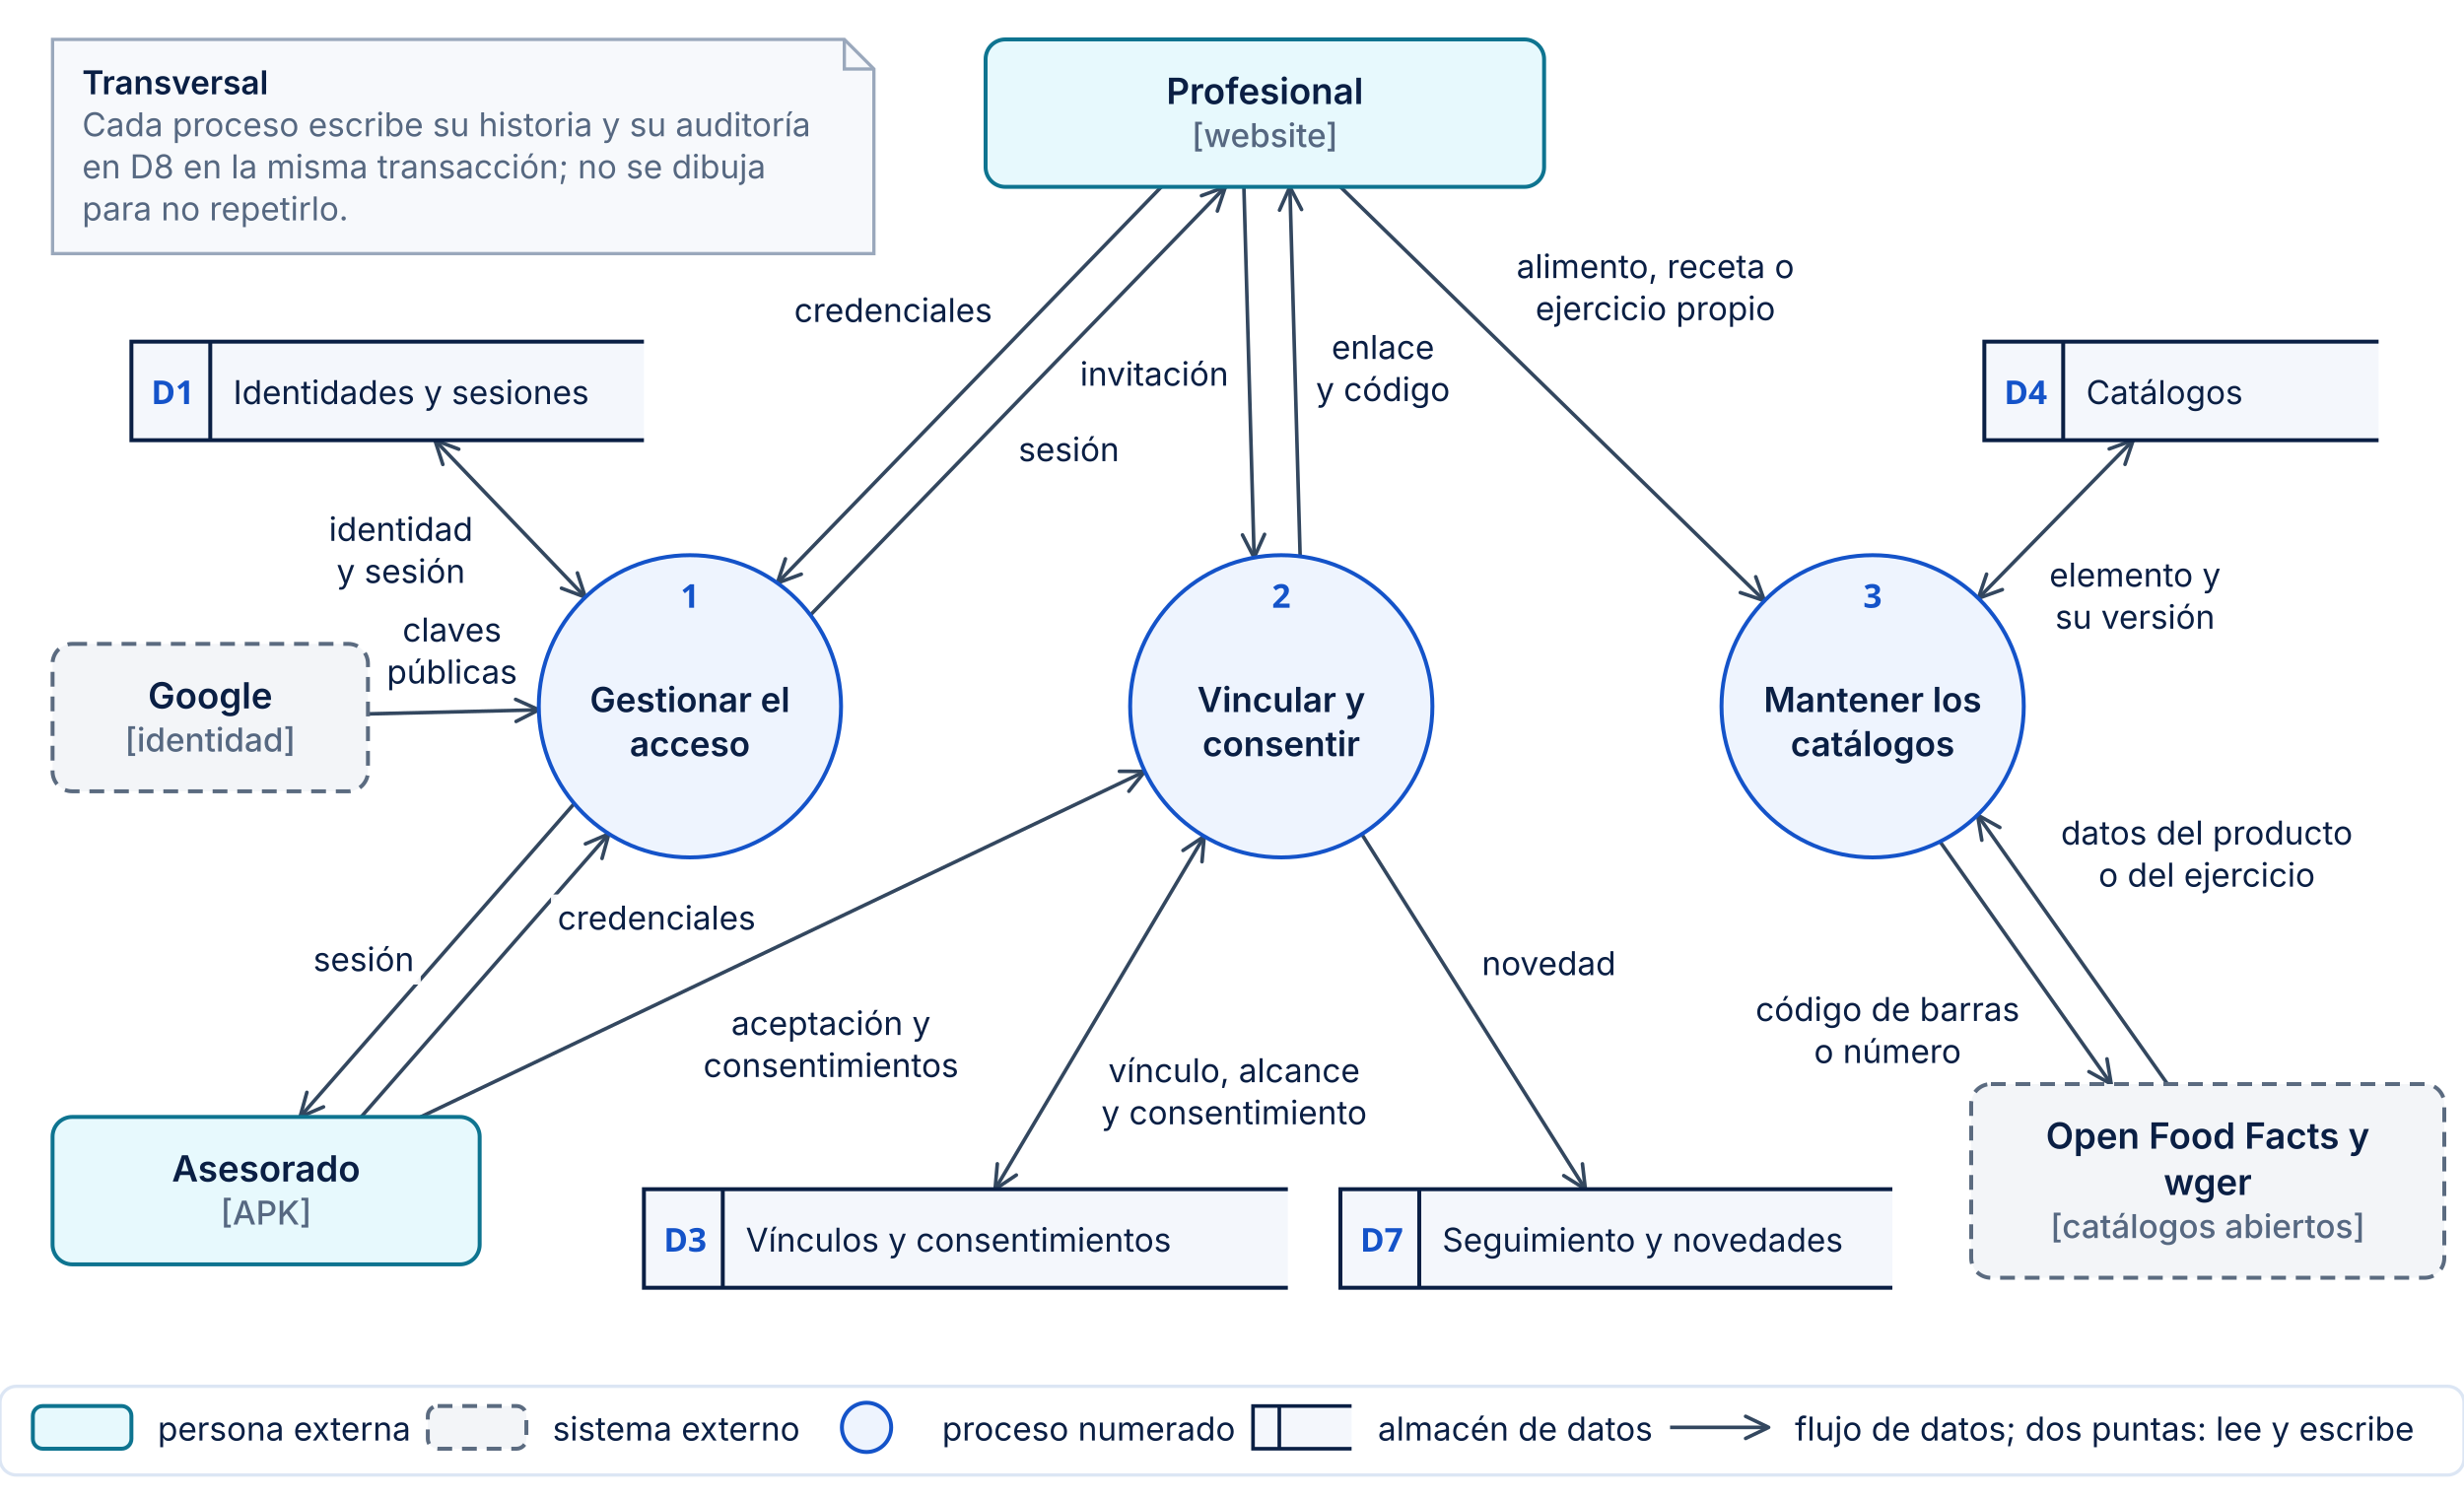
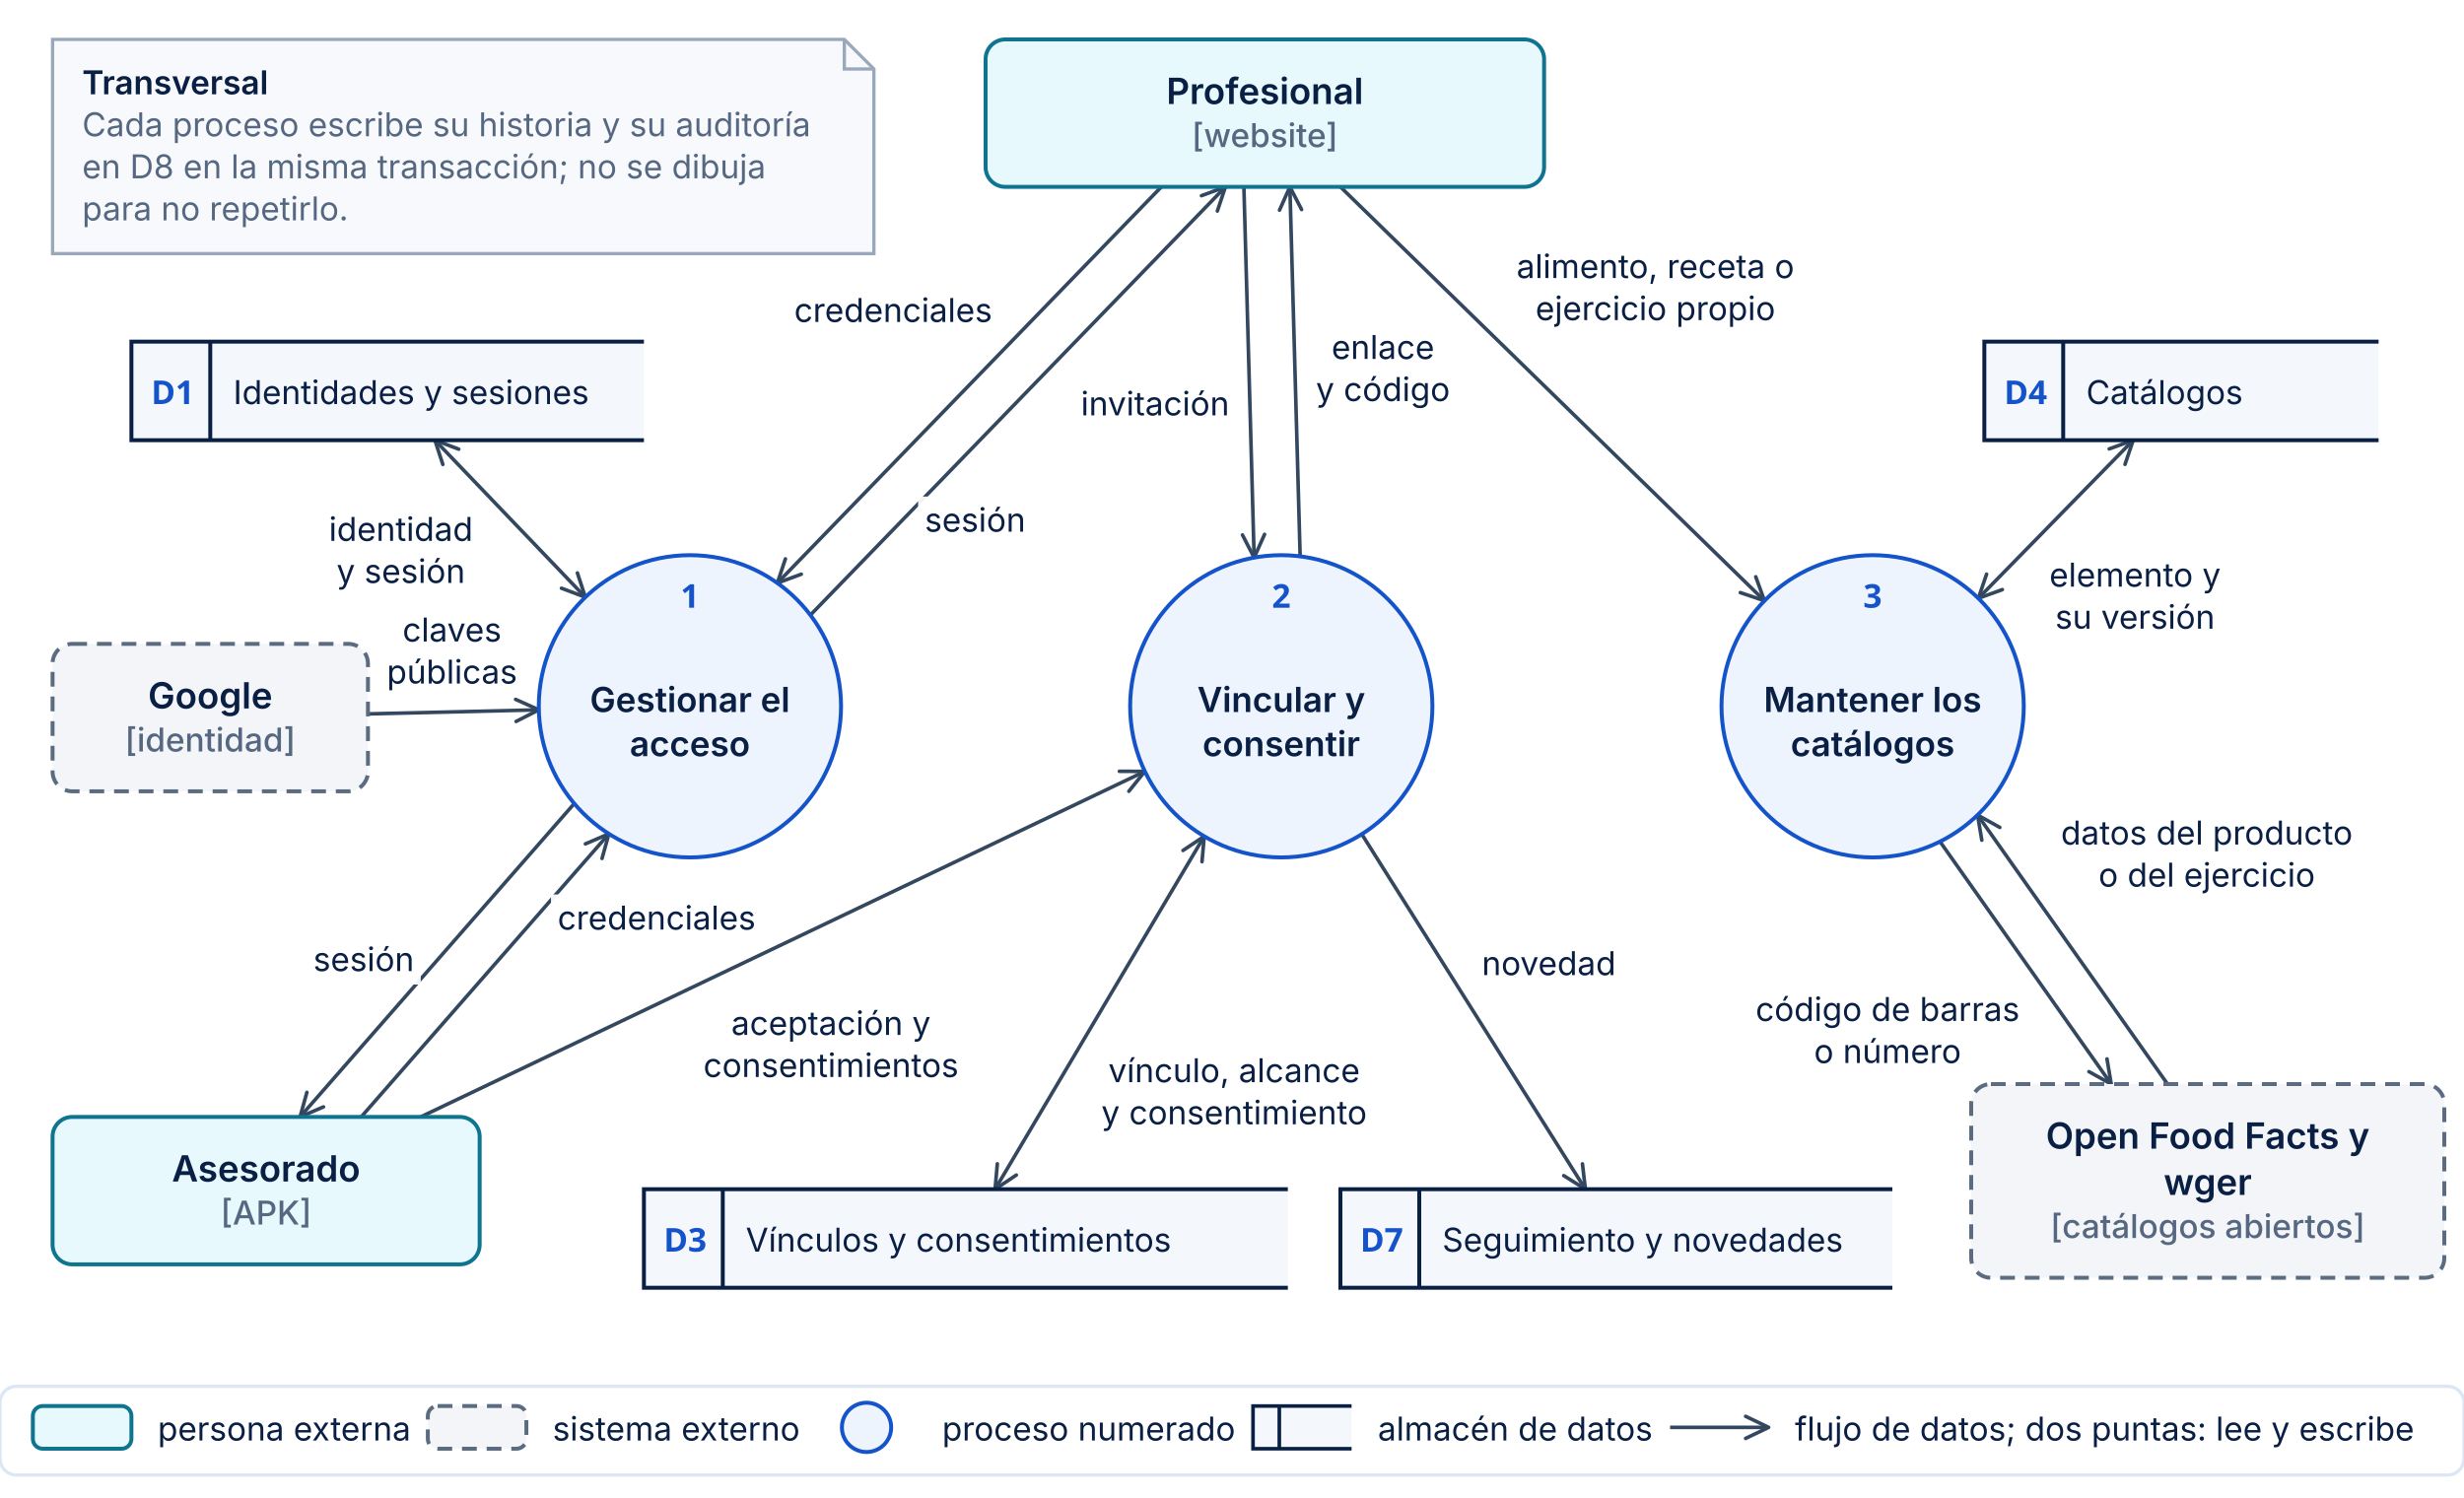
<svg xmlns="http://www.w3.org/2000/svg" width="750pt" height="456pt" viewBox="0 0 750 456" data-lamina="D-01">
  <rect x="0" y="0" width="750" height="456" fill="#FFFFFF" />
  <rect x="0" y="422" width="750" height="27" rx="5" fill="#FFFFFF" stroke="#DCE6F4" stroke-width="1" />
  <rect x="10" y="428" width="30" height="13" rx="3" fill="#E7F9FD" stroke="#0E7490" stroke-width="1.2" />
  <text x="48" y="438.5" font-family="Inter" font-size="10" font-weight="400" fill="#0A1F44">persona externa</text>
  <rect x="130.22" y="428" width="30" height="13" rx="3" fill="#F3F5F8" stroke="#5B6B80" stroke-width="1.2" stroke-dasharray="4.5 3" />
  <text x="168.22" y="438.5" font-family="Inter" font-size="10" font-weight="400" fill="#0A1F44">sistema externo</text>
  <circle cx="263.76" cy="434.5" r="7.5" fill="#EEF4FE" stroke="#1453C9" stroke-width="1.2" />
  <text x="286.76" y="438.5" font-family="Inter" font-size="10" font-weight="400" fill="#0A1F44">proceso numerado</text>
  <rect x="381.4" y="428" width="30" height="13" fill="#F4F7FC" />
  <path d="M 411.4 428 L 381.4 428 L 381.4 441 L 411.4 441 M 389.4 428 L 389.4 441" fill="none" stroke="#0A1F44" stroke-width="1.1" />
  <text x="419.4" y="438.5" font-family="Inter" font-size="10" font-weight="400" fill="#0A1F44">almacén de datos</text>
  <path d="M 508.34 434.5 L 537.34 434.5" stroke="#33475F" stroke-width="1.1" fill="none" />
  <path d="M 531.34 437.86 L 538.34 434.5 L 531.34 431.14" fill="none" stroke="#33475F" stroke-width="1.1" stroke-linejoin="round" stroke-linecap="round" />
  <text x="546.34" y="438.5" font-family="Inter" font-size="10" font-weight="400" fill="#0A1F44">flujo de datos; dos puntas: lee y escribe</text>
  <path d="M 353.5 56.88 L 236.61 177.48" fill="none" stroke="#33475F" stroke-width="1.1" />
  <path d="M 239.07 170.12 L 236.61 177.48 L 243.9 174.79" fill="none" stroke="#33475F" stroke-width="1.1" stroke-linejoin="round" stroke-linecap="round" />
  <path d="M 246.67 187.22 L 373 56.88" fill="none" stroke="#33475F" stroke-width="1.1" />
  <path d="M 370.54 64.24 L 373 56.88 L 365.71 59.57" fill="none" stroke="#33475F" stroke-width="1.1" stroke-linejoin="round" stroke-linecap="round" />
  <path d="M 109.93 340 L 185.33 253.83" fill="none" stroke="#33475F" stroke-width="1.1" />
  <path d="M 183.25 261.31 L 185.33 253.83 L 178.19 256.88" fill="none" stroke="#33475F" stroke-width="1.1" stroke-linejoin="round" stroke-linecap="round" />
  <path d="M 174.79 244.61 L 91.33 340" fill="none" stroke="#33475F" stroke-width="1.1" />
  <path d="M 93.41 332.52 L 91.33 340 L 98.47 336.94" fill="none" stroke="#33475F" stroke-width="1.1" stroke-linejoin="round" stroke-linecap="round" />
  <path d="M 112 217.31 L 164.01 216.08" fill="none" stroke="#33475F" stroke-width="1.1" />
  <path d="M 157.09 219.61 L 164.01 216.08 L 156.94 212.89" fill="none" stroke="#33475F" stroke-width="1.1" stroke-linejoin="round" stroke-linecap="round" />
  <path d="M 178.17 181.79 L 132.38 134" fill="none" stroke="#33475F" stroke-width="1.1" />
  <path d="M 139.64 136.73 L 132.38 134 L 134.79 141.38" fill="none" stroke="#33475F" stroke-width="1.1" stroke-linejoin="round" stroke-linecap="round" />
  <path d="M 170.9 179.06 L 178.17 181.79 L 175.75 174.41" fill="none" stroke="#33475F" stroke-width="1.1" stroke-linejoin="round" stroke-linecap="round" />
  <path d="M 378.62 56.88 L 381.74 169.75" fill="none" stroke="#33475F" stroke-width="1.1" />
  <path d="M 378.19 162.84 L 381.74 169.75 L 384.91 162.66" fill="none" stroke="#33475F" stroke-width="1.1" stroke-linejoin="round" stroke-linecap="round" />
  <path d="M 395.74 169.36 L 392.62 56.88" fill="none" stroke="#33475F" stroke-width="1.1" />
  <path d="M 396.18 63.78 L 392.62 56.88 L 389.46 63.97" fill="none" stroke="#33475F" stroke-width="1.1" stroke-linejoin="round" stroke-linecap="round" />
  <path d="M 128.03 340 L 348.48 234.81" fill="none" stroke="#33475F" stroke-width="1.1" />
  <path d="M 343.61 240.86 L 348.48 234.81 L 340.72 234.79" fill="none" stroke="#33475F" stroke-width="1.1" stroke-linejoin="round" stroke-linecap="round" />
  <path d="M 366.55 254.57 L 302.89 362" fill="none" stroke="#33475F" stroke-width="1.1" />
  <path d="M 303.57 354.27 L 302.89 362 L 309.35 357.69" fill="none" stroke="#33475F" stroke-width="1.1" stroke-linejoin="round" stroke-linecap="round" />
  <path d="M 365.87 262.31 L 366.55 254.57 L 360.09 258.88" fill="none" stroke="#33475F" stroke-width="1.1" stroke-linejoin="round" stroke-linecap="round" />
  <path d="M 414.51 253.93 L 482.56 362" fill="none" stroke="#33475F" stroke-width="1.1" />
  <path d="M 475.98 357.87 L 482.56 362 L 481.67 354.29" fill="none" stroke="#33475F" stroke-width="1.1" stroke-linejoin="round" stroke-linecap="round" />
  <path d="M 407.99 56.88 L 537.08 182.87" fill="none" stroke="#33475F" stroke-width="1.1" />
  <path d="M 529.72 180.39 L 537.08 182.87 L 534.42 175.58" fill="none" stroke="#33475F" stroke-width="1.1" stroke-linejoin="round" stroke-linecap="round" />
  <path d="M 590.5 256.18 L 642.62 330" fill="none" stroke="#33475F" stroke-width="1.1" />
  <path d="M 635.84 326.22 L 642.62 330 L 641.33 322.34" fill="none" stroke="#33475F" stroke-width="1.1" stroke-linejoin="round" stroke-linecap="round" />
  <path d="M 659.76 330 L 601.94 248.1" fill="none" stroke="#33475F" stroke-width="1.1" />
  <path d="M 608.72 251.88 L 601.94 248.1 L 603.23 255.76" fill="none" stroke="#33475F" stroke-width="1.1" stroke-linejoin="round" stroke-linecap="round" />
  <path d="M 602.18 182.13 L 649.31 134" fill="none" stroke="#33475F" stroke-width="1.1" />
  <path d="M 646.82 141.35 L 649.31 134 L 642.01 136.65" fill="none" stroke="#33475F" stroke-width="1.1" stroke-linejoin="round" stroke-linecap="round" />
  <path d="M 604.68 174.78 L 602.18 182.13 L 609.48 179.48" fill="none" stroke="#33475F" stroke-width="1.1" stroke-linejoin="round" stroke-linecap="round" />
  <circle cx="210" cy="215" r="46" fill="#EEF4FE" stroke="#1453C9" stroke-width="1.2" />
  <text x="210" y="185" font-family="JetBrains Mono" font-size="10" font-weight="600" fill="#1453C9" text-anchor="middle">1</text>
  <text x="210" y="216.73" font-family="Inter" font-size="10.5" font-weight="600" fill="#0A1F44" text-anchor="middle">Gestionar el</text>
  <text x="210" y="230.17" font-family="Inter" font-size="10.5" font-weight="600" fill="#0A1F44" text-anchor="middle">acceso</text>
  <circle cx="390" cy="215" r="46" fill="#EEF4FE" stroke="#1453C9" stroke-width="1.2" />
  <text x="390" y="185" font-family="JetBrains Mono" font-size="10" font-weight="600" fill="#1453C9" text-anchor="middle">2</text>
  <text x="390" y="216.73" font-family="Inter" font-size="10.5" font-weight="600" fill="#0A1F44" text-anchor="middle">Vincular y</text>
  <text x="390" y="230.17" font-family="Inter" font-size="10.5" font-weight="600" fill="#0A1F44" text-anchor="middle">consentir</text>
  <circle cx="570" cy="215" r="46" fill="#EEF4FE" stroke="#1453C9" stroke-width="1.2" />
  <text x="570" y="185" font-family="JetBrains Mono" font-size="10" font-weight="600" fill="#1453C9" text-anchor="middle">3</text>
  <text x="570" y="216.73" font-family="Inter" font-size="10.5" font-weight="600" fill="#0A1F44" text-anchor="middle">Mantener los</text>
  <text x="570" y="230.17" font-family="Inter" font-size="10.5" font-weight="600" fill="#0A1F44" text-anchor="middle">catálogos</text>
  <rect x="300" y="12" width="170" height="44.88" rx="6" fill="#E7F9FD" stroke="#0E7490" stroke-width="1.2" />
  <text x="385" y="31.66" font-family="Inter" font-size="11" font-weight="600" fill="#0A1F44" text-anchor="middle">Profesional</text>
  <text x="385" y="44.77" font-family="Inter" font-size="10" font-weight="500" fill="#566881" text-anchor="middle">[website]</text>
  <rect x="16" y="340" width="130" height="44.88" rx="6" fill="#E7F9FD" stroke="#0E7490" stroke-width="1.2" />
  <text x="81" y="359.66" font-family="Inter" font-size="11" font-weight="600" fill="#0A1F44" text-anchor="middle">Asesorado</text>
  <text x="81" y="372.77" font-family="Inter" font-size="10" font-weight="500" fill="#566881" text-anchor="middle">[APK]</text>
  <rect x="16" y="196" width="96" height="44.88" rx="6" fill="#F3F5F8" stroke="#5B6B80" stroke-width="1.2" stroke-dasharray="4.5 3" />
  <text x="64" y="215.66" font-family="Inter" font-size="11" font-weight="600" fill="#0A1F44" text-anchor="middle">Google</text>
  <text x="64" y="228.77" font-family="Inter" font-size="10" font-weight="500" fill="#566881" text-anchor="middle">[identidad]</text>
  <rect x="600" y="330" width="144" height="58.96" rx="6" fill="#F3F5F8" stroke="#5B6B80" stroke-width="1.2" stroke-dasharray="4.5 3" />
  <text x="672" y="349.66" font-family="Inter" font-size="11" font-weight="600" fill="#0A1F44" text-anchor="middle">Open Food Facts y</text>
  <text x="672" y="363.74" font-family="Inter" font-size="11" font-weight="600" fill="#0A1F44" text-anchor="middle">wger</text>
  <text x="672" y="376.85" font-family="Inter" font-size="10" font-weight="500" fill="#566881" text-anchor="middle">[catálogos abiertos]</text>
  <rect x="40" y="104" width="156" height="30" fill="#F4F7FC" stroke="none" />
  <path d="M 196 104 L 40 104 L 40 134 L 196 134 M 64 104 L 64 134" fill="none" stroke="#0A1F44" stroke-width="1.2" />
  <text x="46" y="123" font-family="JetBrains Mono" font-size="10" font-weight="600" fill="#1453C9">D1</text>
  <text x="71" y="123" font-family="Inter" font-size="10" font-weight="400" fill="#0A1F44">Identidades y sesiones</text>
  <rect x="196" y="362" width="196" height="30" fill="#F4F7FC" stroke="none" />
  <path d="M 392 362 L 196 362 L 196 392 L 392 392 M 220 362 L 220 392" fill="none" stroke="#0A1F44" stroke-width="1.2" />
  <text x="202" y="381" font-family="JetBrains Mono" font-size="10" font-weight="600" fill="#1453C9">D3</text>
  <text x="227" y="381" font-family="Inter" font-size="10" font-weight="400" fill="#0A1F44">Vínculos y consentimientos</text>
  <rect x="408" y="362" width="168" height="30" fill="#F4F7FC" stroke="none" />
  <path d="M 576 362 L 408 362 L 408 392 L 576 392 M 432 362 L 432 392" fill="none" stroke="#0A1F44" stroke-width="1.2" />
  <text x="414" y="381" font-family="JetBrains Mono" font-size="10" font-weight="600" fill="#1453C9">D7</text>
  <text x="439" y="381" font-family="Inter" font-size="10" font-weight="400" fill="#0A1F44">Seguimiento y novedades</text>
  <rect x="604" y="104" width="120" height="30" fill="#F4F7FC" stroke="none" />
  <path d="M 724 104 L 604 104 L 604 134 L 724 134 M 628 104 L 628 134" fill="none" stroke="#0A1F44" stroke-width="1.2" />
  <text x="610" y="123" font-family="JetBrains Mono" font-size="10" font-weight="600" fill="#1453C9">D4</text>
  <text x="635" y="123" font-family="Inter" font-size="10" font-weight="400" fill="#0A1F44">Catálogos</text>
  <path d="M 16 12 L 257 12 L 266 21 L 266 77.2 L 16 77.2 Z" fill="#F7F9FC" stroke="#9AA8BC" stroke-width="1" />
  <path d="M 257 12 L 257 21 L 266 21" fill="none" stroke="#9AA8BC" stroke-width="1" />
  <text x="25" y="28.69" font-family="Inter" font-size="10" font-weight="600" fill="#0A1F44">Transversal</text>
  <text x="25" y="41.49" font-family="Inter" font-size="10" font-weight="400" fill="#566881">Cada proceso escribe su historia y su auditoría</text>
  <text x="25" y="54.29" font-family="Inter" font-size="10" font-weight="400" fill="#566881">en D8 en la misma transacción; no se dibuja</text>
  <text x="25" y="67.09" font-family="Inter" font-size="10" font-weight="400" fill="#566881">para no repetirlo.</text>
+   <rect x="279.46" y="151.15" width="34.71" height="14.8" fill="#FFFFFF" opacity="0.94" />
+   <text x="281.46" y="161.84" font-family="Inter" font-size="10" font-weight="400" fill="#0A1F44">sesión</text>
  <rect x="167.71" y="272.28" width="64.45" height="14.8" fill="#FFFFFF" opacity="0.94" />
  <text x="169.71" y="282.97" font-family="Inter" font-size="10" font-weight="400" fill="#0A1F44">credenciales</text>
  <rect x="93.35" y="284.9" width="34.71" height="14.8" fill="#FFFFFF" opacity="0.94" />
  <text x="126.06" y="295.59" font-family="Inter" font-size="10" font-weight="400" fill="#0A1F44" text-anchor="end">sesión</text>
  <rect x="239.65" y="87.31" width="64.45" height="14.8" fill="#FFFFFF" opacity="0.94" />
  <text x="271.87" y="98" font-family="Inter" font-size="10" font-weight="400" fill="#0A1F44" text-anchor="middle">credenciales</text>
-   <rect x="308" y="129.69" width="34.71" height="14.8" fill="#FFFFFF" opacity="0.94" />
-   <text x="325.35" y="140.38" font-family="Inter" font-size="10" font-weight="400" fill="#0A1F44" text-anchor="middle">sesión</text>
  <rect x="115.77" y="184.59" width="43.61" height="27.6" fill="#FFFFFF" opacity="0.94" />
  <text x="137.58" y="195.28" font-family="Inter" font-size="10" font-weight="400" fill="#0A1F44" text-anchor="middle">claves</text>
  <text x="137.58" y="208.08" font-family="Inter" font-size="10" font-weight="400" fill="#0A1F44" text-anchor="middle">públicas</text>
  <rect x="98.11" y="153.95" width="47.84" height="27.6" fill="#FFFFFF" opacity="0.94" />
  <text x="122.03" y="164.64" font-family="Inter" font-size="10" font-weight="400" fill="#0A1F44" text-anchor="middle">identidad</text>
  <text x="122.03" y="177.44" font-family="Inter" font-size="10" font-weight="400" fill="#0A1F44" text-anchor="middle">y sesión</text>
-   <rect x="326.7" y="106.71" width="49.3" height="14.8" fill="#FFFFFF" opacity="0.94" />
-   <text x="351.35" y="117.4" font-family="Inter" font-size="10" font-weight="400" fill="#0A1F44" text-anchor="middle">invitación</text>
+   <rect x="326.95" y="115.74" width="49.3" height="14.8" fill="#FFFFFF" opacity="0.94" />
+   <text x="351.6" y="126.43" font-family="Inter" font-size="10" font-weight="400" fill="#0A1F44" text-anchor="middle">invitación</text>
  <rect x="398.54" y="98.58" width="44.82" height="27.6" fill="#FFFFFF" opacity="0.94" />
  <text x="420.95" y="109.27" font-family="Inter" font-size="10" font-weight="400" fill="#0A1F44" text-anchor="middle">enlace</text>
  <text x="420.95" y="122.07" font-family="Inter" font-size="10" font-weight="400" fill="#0A1F44" text-anchor="middle">y código</text>
  <rect x="212.03" y="304.35" width="81.79" height="27.6" fill="#FFFFFF" opacity="0.94" />
  <text x="252.93" y="315.04" font-family="Inter" font-size="10" font-weight="400" fill="#0A1F44" text-anchor="middle">aceptación y</text>
  <text x="252.93" y="327.84" font-family="Inter" font-size="10" font-weight="400" fill="#0A1F44" text-anchor="middle">consentimientos</text>
  <rect x="333.17" y="318.74" width="84.95" height="27.6" fill="#FFFFFF" opacity="0.94" />
  <text x="375.65" y="329.43" font-family="Inter" font-size="10" font-weight="400" fill="#0A1F44" text-anchor="middle">vínculo, alcance</text>
  <text x="375.65" y="342.23" font-family="Inter" font-size="10" font-weight="400" fill="#0A1F44" text-anchor="middle">y consentimiento</text>
  <rect x="448.84" y="286.14" width="45.22" height="14.8" fill="#FFFFFF" opacity="0.94" />
  <text x="471.44" y="296.83" font-family="Inter" font-size="10" font-weight="400" fill="#0A1F44" text-anchor="middle">novedad</text>
  <rect x="459.5" y="73.96" width="88.75" height="27.6" fill="#FFFFFF" opacity="0.94" />
  <text x="503.88" y="84.65" font-family="Inter" font-size="10" font-weight="400" fill="#0A1F44" text-anchor="middle">alimento, receta o</text>
  <text x="503.88" y="97.45" font-family="Inter" font-size="10" font-weight="400" fill="#0A1F44" text-anchor="middle">ejercicio propio</text>
  <rect x="532.49" y="300.1" width="84.12" height="27.6" fill="#FFFFFF" opacity="0.94" />
  <text x="574.55" y="310.79" font-family="Inter" font-size="10" font-weight="400" fill="#0A1F44" text-anchor="middle">código de barras</text>
  <text x="574.55" y="323.59" font-family="Inter" font-size="10" font-weight="400" fill="#0A1F44" text-anchor="middle">o número</text>
  <rect x="625.12" y="246.4" width="93.18" height="27.6" fill="#FFFFFF" opacity="0.94" />
  <text x="671.71" y="257.09" font-family="Inter" font-size="10" font-weight="400" fill="#0A1F44" text-anchor="middle">datos del producto</text>
  <text x="671.71" y="269.89" font-family="Inter" font-size="10" font-weight="400" fill="#0A1F44" text-anchor="middle">o del ejercicio</text>
  <rect x="621.73" y="167.89" width="56.28" height="27.6" fill="#FFFFFF" opacity="0.94" />
  <text x="649.87" y="178.57" font-family="Inter" font-size="10" font-weight="400" fill="#0A1F44" text-anchor="middle">elemento y</text>
  <text x="649.87" y="191.37" font-family="Inter" font-size="10" font-weight="400" fill="#0A1F44" text-anchor="middle">su versión</text>
</svg>
